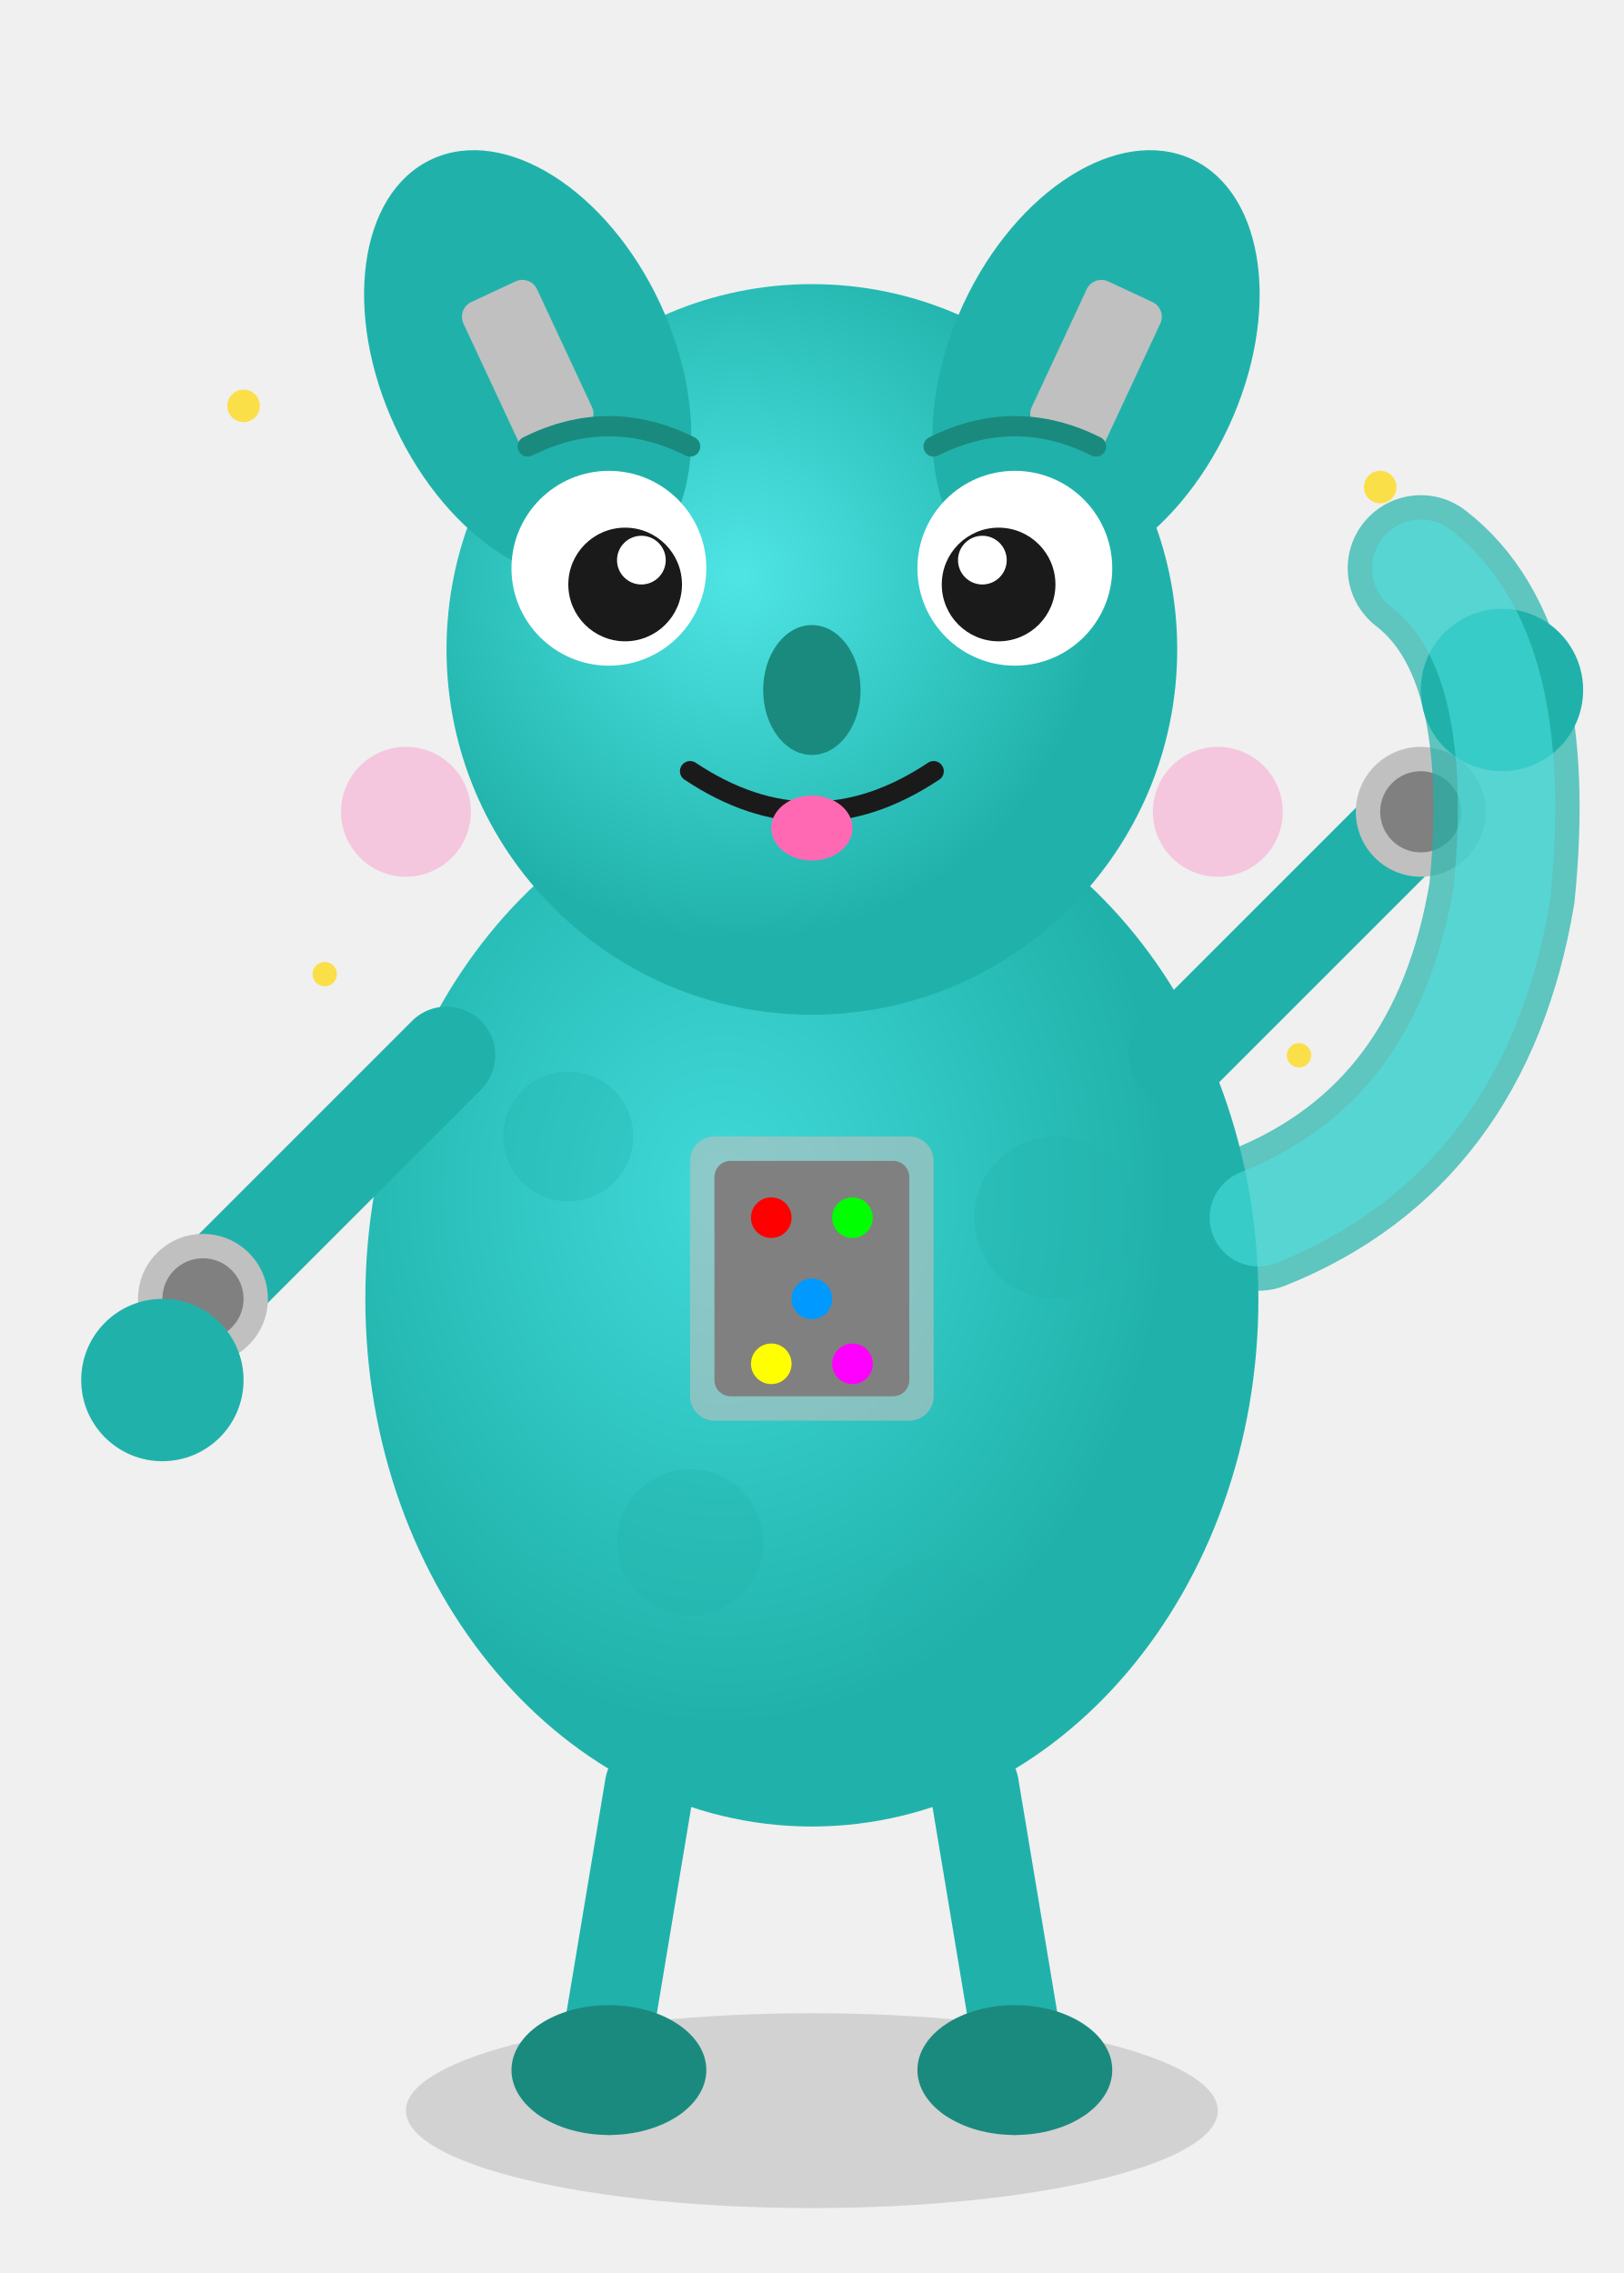
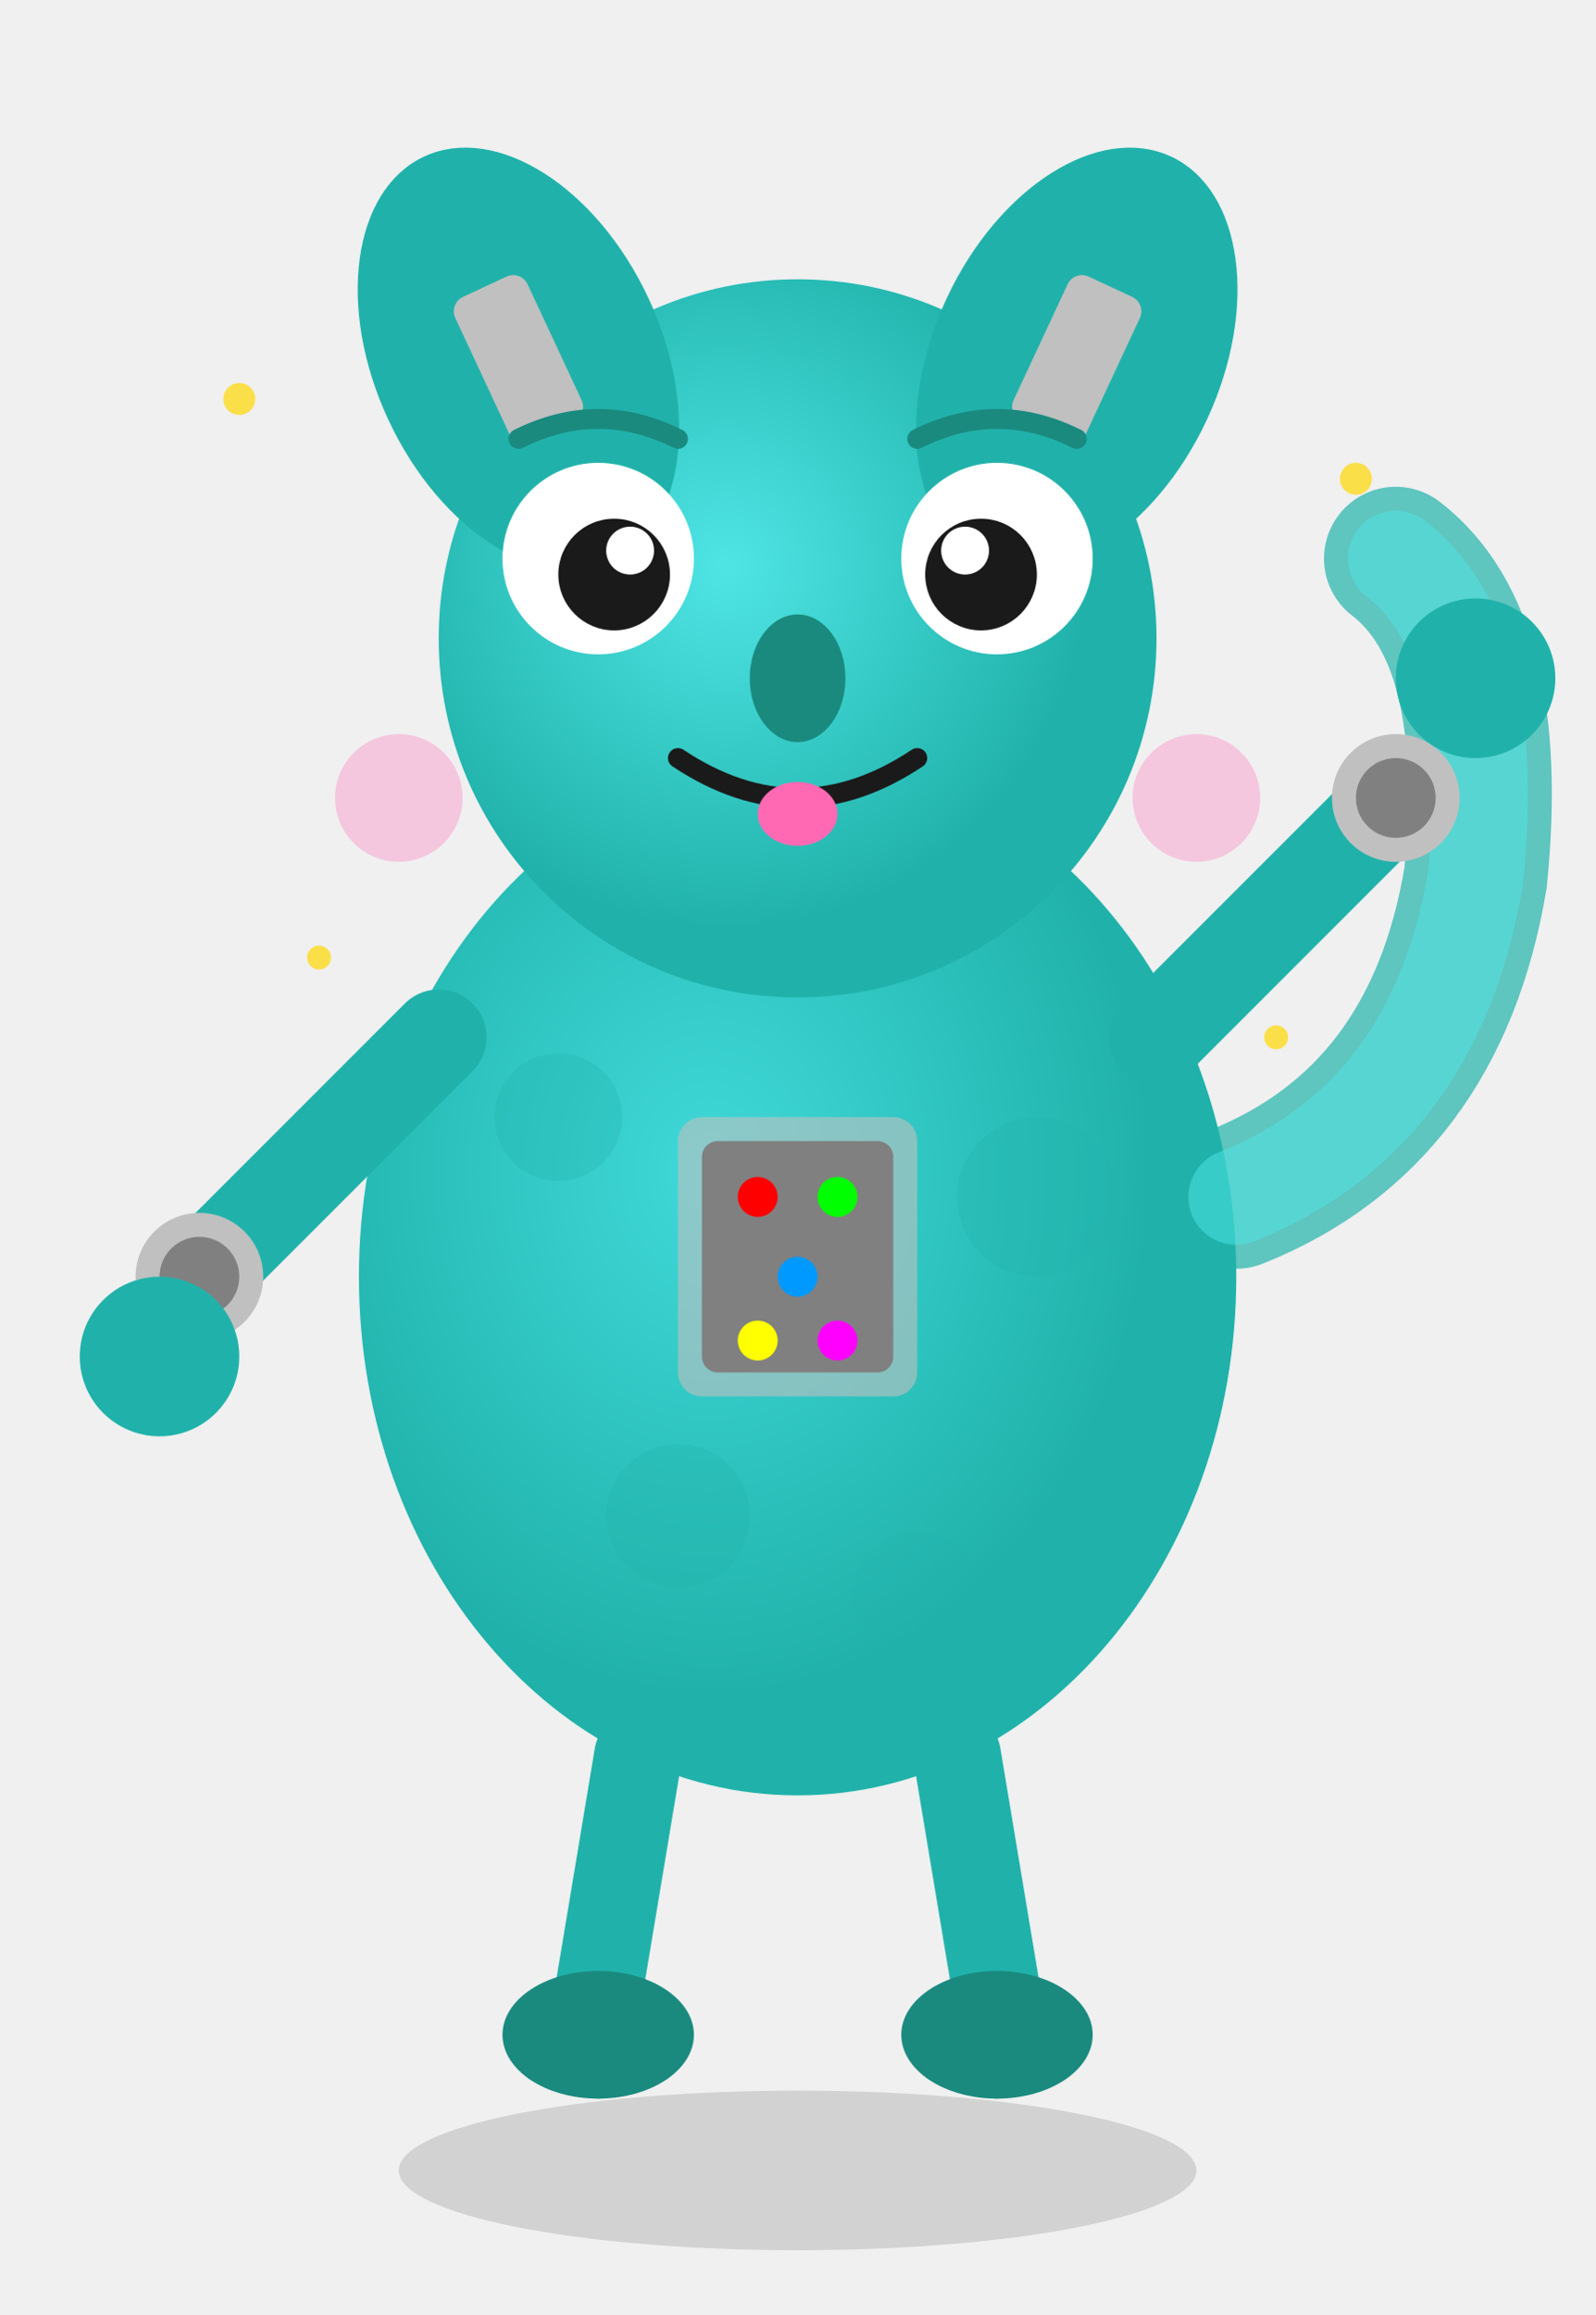
- <svg xmlns="http://www.w3.org/2000/svg" viewBox="0 0 200 280">
+ <svg xmlns="http://www.w3.org/2000/svg" viewBox="0 0 200 290" width="200" height="290" overflow="visible">
  <defs>
    <style>
-       @keyframes blink {
+       /* Renamed from "float" to avoid clash with the CSS "float" layout property */
+       @keyframes mascotFloat {
+         0%, 100% { transform: translateY(0px); }
+         50%       { transform: translateY(-10px); }
+       }
+       @keyframes mascotBlink {
        0%, 49%, 51%, 100% { opacity: 1; }
-         50% { opacity: 0; }
+         50%                 { opacity: 0; }
      }
-       @keyframes float {
-         0%, 100% { transform: translateY(0px); }
-         50% { transform: translateY(-10px); }
+       @keyframes mascotWave {
+         0%, 100% { transform: rotate(0deg); }
+         25%      { transform: rotate(20deg); }
+         75%      { transform: rotate(-20deg); }
      }
-       @keyframes wave {
-         0%, 100% { transform: rotate(0deg); }
-         25% { transform: rotate(20deg); }
-         75% { transform: rotate(-20deg); }
-       }
-       .mascot-body { animation: float 3s ease-in-out infinite; }
-       .mascot-eye { animation: blink 4s ease-in-out infinite; }
-       .mascot-arm { transform-origin: 50% 0%; }
-       .mascot-arm.wave { animation: wave 0.6s ease-in-out infinite; }
+       .mascot-body { animation: mascotFloat 3s ease-in-out infinite; }
+       .mascot-eye  { animation: mascotBlink 4s ease-in-out infinite; }
+       /* transform-box: fill-box makes transform-origin relative to the element itself */
+       .mascot-arm  { transform-box: fill-box; transform-origin: center top; }
+       .mascot-arm.wave { animation: mascotWave 0.6s ease-in-out infinite; }
    </style>
+     <radialGradient id="bodyGradient" cx="40%" cy="40%">
+       <stop offset="0%" stop-color="#40D9D9" />
+       <stop offset="100%" stop-color="#20B2AA" />
+     </radialGradient>
+     <radialGradient id="headGradient" cx="40%" cy="40%">
+       <stop offset="0%" stop-color="#4FE5E5" />
+       <stop offset="100%" stop-color="#20B2AA" />
+     </radialGradient>
  </defs>
-   <ellipse cx="100" cy="260" rx="50" ry="12" fill="#00000020" />
  <g class="mascot-body">
-     <defs>
-       <radialGradient id="bodyGradient" cx="40%" cy="40%">
-         <stop offset="0%" style="stop-color:#40D9D9;stop-opacity:1" />
-         <stop offset="100%" style="stop-color:#20B2AA;stop-opacity:1" />
-       </radialGradient>
-       <radialGradient id="headGradient" cx="40%" cy="40%">
-         <stop offset="0%" style="stop-color:#4FE5E5;stop-opacity:1" />
-         <stop offset="100%" style="stop-color:#20B2AA;stop-opacity:1" />
-       </radialGradient>
-     </defs>
    <ellipse cx="100" cy="160" rx="55" ry="65" fill="url(#bodyGradient)" />
    <circle cx="70" cy="140" r="8" fill="#20B2AA" opacity="0.3" />
    <circle cx="130" cy="150" r="10" fill="#20B2AA" opacity="0.3" />
    <circle cx="85" cy="190" r="9" fill="#20B2AA" opacity="0.3" />
    <circle cx="115" cy="200" r="8" fill="#20B2AA" opacity="0.3" />
+     <rect x="85" y="140" width="30" height="35" fill="#C0C0C0" rx="3" opacity="0.6" />
+     <rect x="88" y="143" width="24" height="29" fill="#808080" rx="2" />
+     <circle cx="95" cy="150" r="2.5" fill="#FF0000" />
+     <circle cx="105" cy="150" r="2.5" fill="#00FF00" />
+     <circle cx="100" cy="160" r="2.5" fill="#0099FF" />
+     <circle cx="95" cy="168" r="2.5" fill="#FFFF00" />
+     <circle cx="105" cy="168" r="2.5" fill="#FF00FF" />
+     <path d="M 155 150 Q 180 140 185 110 Q 188 80 175 70" stroke="#20B2AA" stroke-width="18" fill="none" stroke-linecap="round" opacity="0.7" />
+     <path d="M 155 150 Q 180 140 185 110 Q 188 80 175 70" stroke="#4FE5E5" stroke-width="12" fill="none" stroke-linecap="round" opacity="0.5" />
+     <g class="mascot-arm">
+       <line x1="55" y1="130" x2="25" y2="160" stroke="#20B2AA" stroke-width="12" stroke-linecap="round" />
+       <circle cx="25" cy="160" r="8" fill="#C0C0C0" />
+       <circle cx="25" cy="160" r="5" fill="#808080" />
+       <circle cx="20" cy="170" r="10" fill="#20B2AA" />
+     </g>
+     <g class="mascot-arm wave">
+       <line x1="145" y1="130" x2="175" y2="100" stroke="#20B2AA" stroke-width="12" stroke-linecap="round" />
+       <circle cx="175" cy="100" r="8" fill="#C0C0C0" />
+       <circle cx="175" cy="100" r="5" fill="#808080" />
+       <circle cx="185" cy="85" r="10" fill="#20B2AA" />
+     </g>
+     <line x1="80" y1="220" x2="75" y2="250" stroke="#20B2AA" stroke-width="11" stroke-linecap="round" />
+     <ellipse cx="75" cy="255" rx="12" ry="8" fill="#1A8A7F" />
+     <circle cx="68" cy="258" r="3" fill="#1A8A7F" />
+     <circle cx="75" cy="260" r="3" fill="#1A8A7F" />
+     <circle cx="82" cy="258" r="3" fill="#1A8A7F" />
+     <line x1="120" y1="220" x2="125" y2="250" stroke="#20B2AA" stroke-width="11" stroke-linecap="round" />
+     <ellipse cx="125" cy="255" rx="12" ry="8" fill="#1A8A7F" />
+     <circle cx="118" cy="258" r="3" fill="#1A8A7F" />
+     <circle cx="125" cy="260" r="3" fill="#1A8A7F" />
+     <circle cx="132" cy="258" r="3" fill="#1A8A7F" />
    <circle cx="100" cy="80" r="45" fill="url(#headGradient)" />
-     <g id="left-ear">
-       <ellipse cx="65" cy="45" rx="18" ry="28" fill="#20B2AA" transform="rotate(-25 65 45)" />
-       <rect x="60" y="35" width="10" height="20" fill="#C0C0C0" rx="2" transform="rotate(-25 65 45)" />
-     </g>
-     <g id="right-ear">
-       <ellipse cx="135" cy="45" rx="18" ry="28" fill="#20B2AA" transform="rotate(25 135 45)" />
-       <rect x="130" y="35" width="10" height="20" fill="#C0C0C0" rx="2" transform="rotate(25 135 45)" />
-     </g>
+     <ellipse cx="65" cy="45" rx="18" ry="28" fill="#20B2AA" transform="rotate(-25 65 45)" />
+     <rect x="60" y="35" width="10" height="20" fill="#C0C0C0" rx="2" transform="rotate(-25 65 45)" />
+     <ellipse cx="135" cy="45" rx="18" ry="28" fill="#20B2AA" transform="rotate(25 135 45)" />
+     <rect x="130" y="35" width="10" height="20" fill="#C0C0C0" rx="2" transform="rotate(25 135 45)" />
    <g class="mascot-eye">
      <circle cx="75" cy="70" r="12" fill="white" />
      <circle cx="77" cy="72" r="7" fill="#1A1A1A" />
      <circle cx="79" cy="69" r="3" fill="white" />
      <circle cx="125" cy="70" r="12" fill="white" />
      <circle cx="123" cy="72" r="7" fill="#1A1A1A" />
      <circle cx="121" cy="69" r="3" fill="white" />
    </g>
    <path d="M 65 55 Q 75 50 85 55" stroke="#1A8A7F" stroke-width="2.5" fill="none" stroke-linecap="round" />
    <path d="M 115 55 Q 125 50 135 55" stroke="#1A8A7F" stroke-width="2.5" fill="none" stroke-linecap="round" />
    <ellipse cx="100" cy="85" rx="6" ry="8" fill="#1A8A7F" />
    <path d="M 85 95 Q 100 105 115 95" stroke="#1A1A1A" stroke-width="2.5" fill="none" stroke-linecap="round" />
    <ellipse cx="100" cy="102" rx="5" ry="4" fill="#FF69B4" />
-     <g class="mascot-arm">
-       <line x1="55" y1="130" x2="25" y2="160" stroke="#20B2AA" stroke-width="12" stroke-linecap="round" />
-       <circle cx="25" cy="160" r="8" fill="#C0C0C0" />
-       <circle cx="25" cy="160" r="5" fill="#808080" />
-       <circle cx="20" cy="170" r="10" fill="#20B2AA" />
-     </g>
-     <g class="mascot-arm wave">
-       <line x1="145" y1="130" x2="175" y2="100" stroke="#20B2AA" stroke-width="12" stroke-linecap="round" />
-       <circle cx="175" cy="100" r="8" fill="#C0C0C0" />
-       <circle cx="175" cy="100" r="5" fill="#808080" />
-       <circle cx="185" cy="85" r="10" fill="#20B2AA" />
-     </g>
-     <g>
-       <line x1="80" y1="220" x2="75" y2="250" stroke="#20B2AA" stroke-width="11" stroke-linecap="round" />
-       <ellipse cx="75" cy="255" rx="12" ry="8" fill="#1A8A7F" />
-       <circle cx="68" cy="258" r="3" fill="#1A8A7F" />
-       <circle cx="75" cy="260" r="3" fill="#1A8A7F" />
-       <circle cx="82" cy="258" r="3" fill="#1A8A7F" />
-     </g>
-     <g>
-       <line x1="120" y1="220" x2="125" y2="250" stroke="#20B2AA" stroke-width="11" stroke-linecap="round" />
-       <ellipse cx="125" cy="255" rx="12" ry="8" fill="#1A8A7F" />
-       <circle cx="118" cy="258" r="3" fill="#1A8A7F" />
-       <circle cx="125" cy="260" r="3" fill="#1A8A7F" />
-       <circle cx="132" cy="258" r="3" fill="#1A8A7F" />
-     </g>
-     <rect x="85" y="140" width="30" height="35" fill="#C0C0C0" rx="3" opacity="0.6" />
-     <rect x="88" y="143" width="24" height="29" fill="#808080" rx="2" />
-     <circle cx="95" cy="150" r="2.5" fill="#FF0000" />
-     <circle cx="105" cy="150" r="2.5" fill="#00FF00" />
-     <circle cx="100" cy="160" r="2.5" fill="#0099FF" />
-     <circle cx="95" cy="168" r="2.5" fill="#FFFF00" />
-     <circle cx="105" cy="168" r="2.5" fill="#FF00FF" />
-     <path d="M 155 150 Q 180 140 185 110 Q 188 80 175 70" stroke="#20B2AA" stroke-width="18" fill="none" stroke-linecap="round" opacity="0.7" />
-     <path d="M 155 150 Q 180 140 185 110 Q 188 80 175 70" stroke="#4FE5E5" stroke-width="12" fill="none" stroke-linecap="round" opacity="0.5" />
+     <circle cx="50" cy="100" r="8" fill="#FF69B4" opacity="0.3" />
+     <circle cx="150" cy="100" r="8" fill="#FF69B4" opacity="0.3" />
+     <circle cx="30" cy="50" r="2" fill="#FFD700" opacity="0.7" />
+     <circle cx="170" cy="60" r="2" fill="#FFD700" opacity="0.7" />
+     <circle cx="40" cy="120" r="1.5" fill="#FFD700" opacity="0.7" />
+     <circle cx="160" cy="130" r="1.5" fill="#FFD700" opacity="0.7" />
  </g>
-   <circle cx="50" cy="100" r="8" fill="#FF69B4" opacity="0.3" />
-   <circle cx="150" cy="100" r="8" fill="#FF69B4" opacity="0.3" />
-   <g opacity="0.7">
-     <circle cx="30" cy="50" r="2" fill="#FFD700" />
-     <circle cx="170" cy="60" r="2" fill="#FFD700" />
-     <circle cx="40" cy="120" r="1.5" fill="#FFD700" />
-     <circle cx="160" cy="130" r="1.5" fill="#FFD700" />
-   </g>
+   <ellipse cx="100" cy="272" rx="50" ry="10" fill="#00000020" />
</svg>
